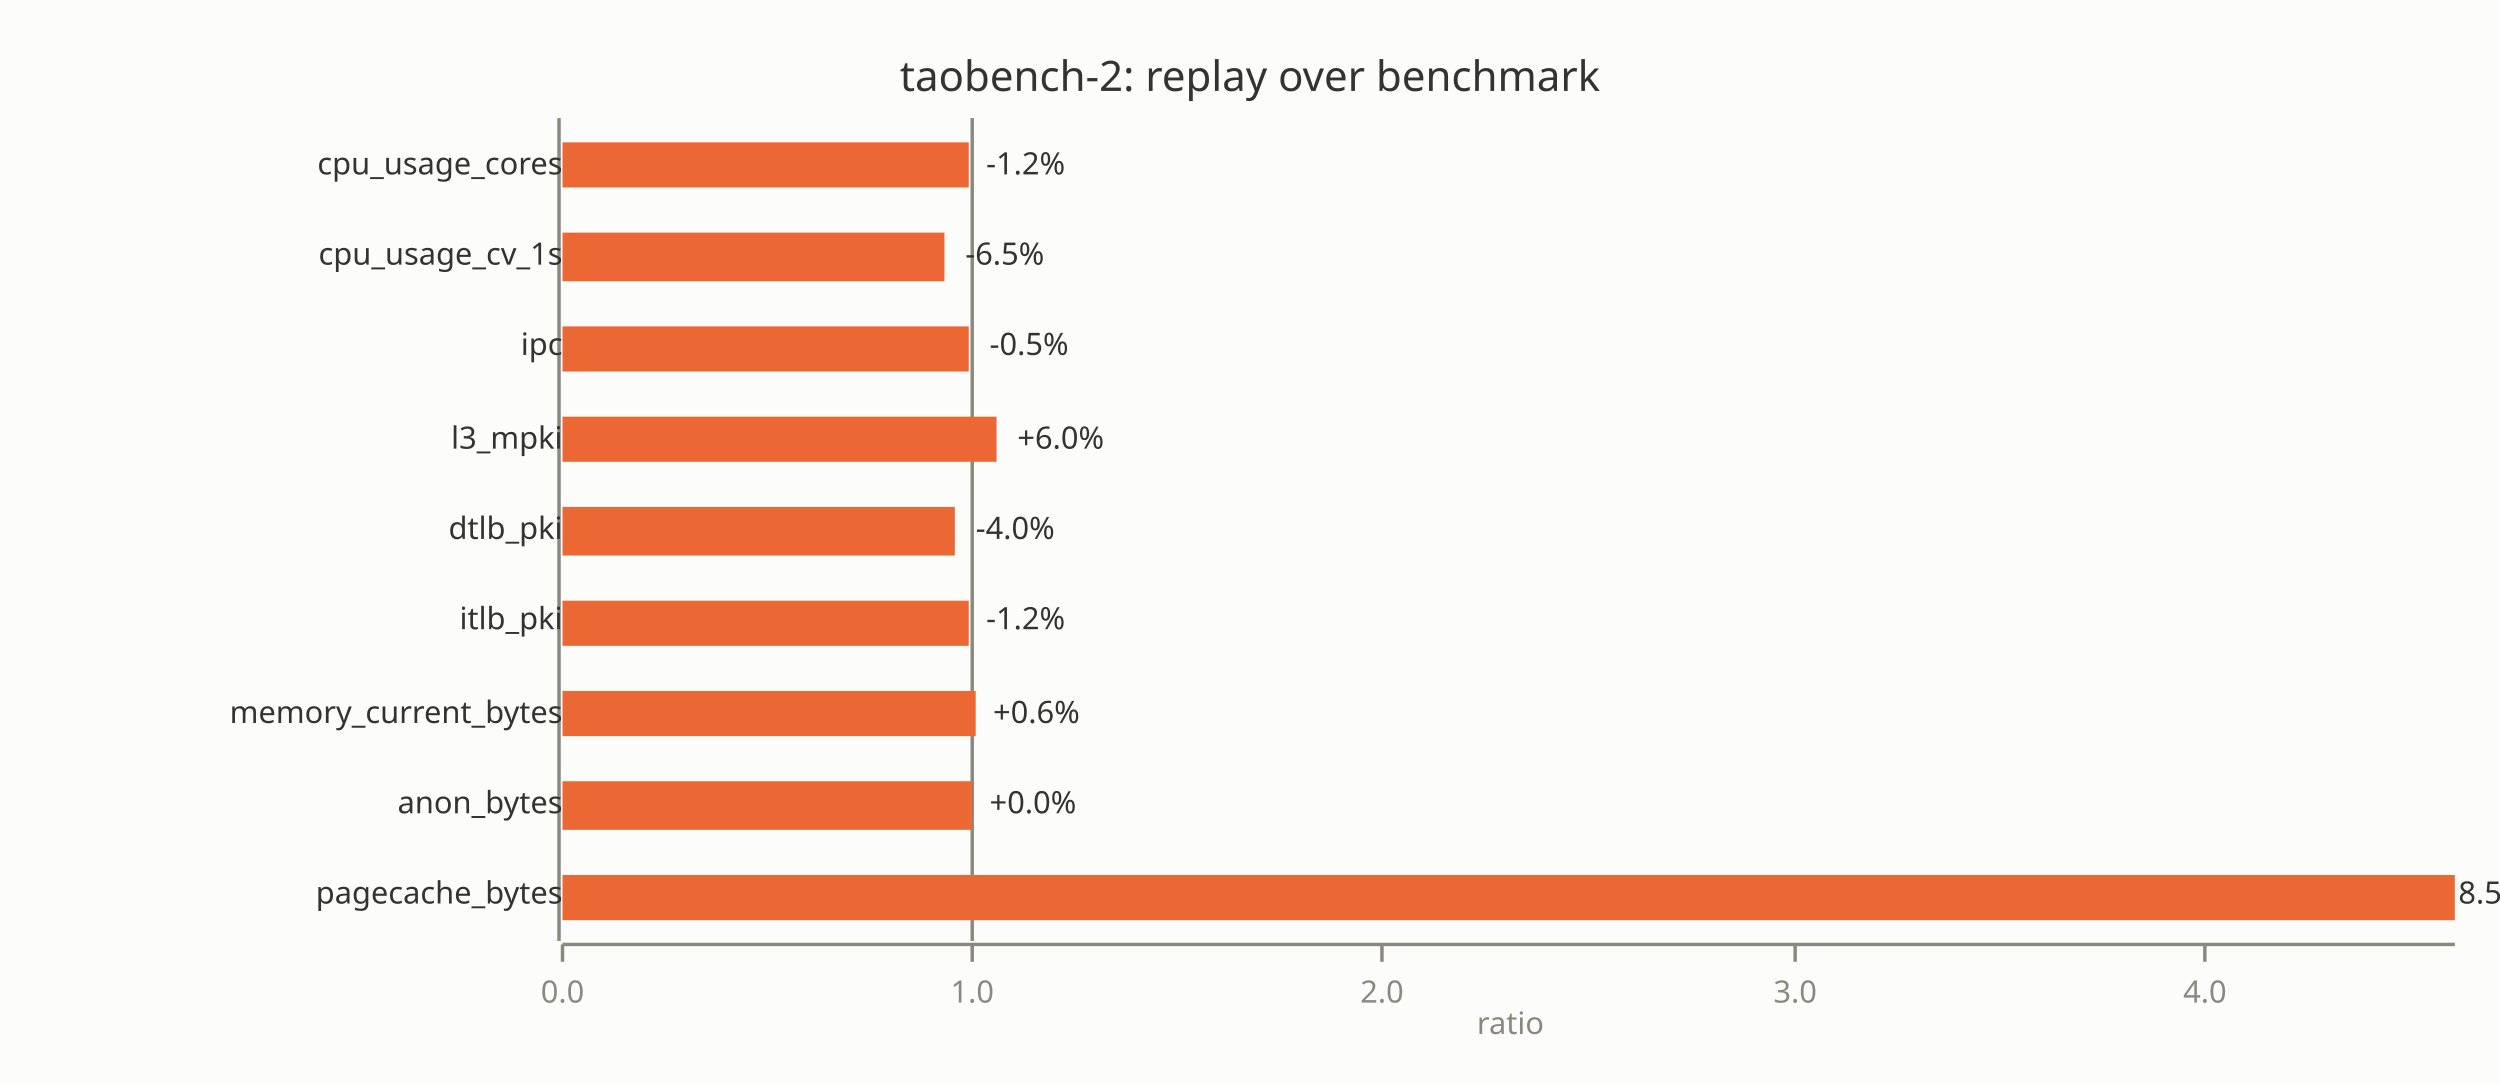
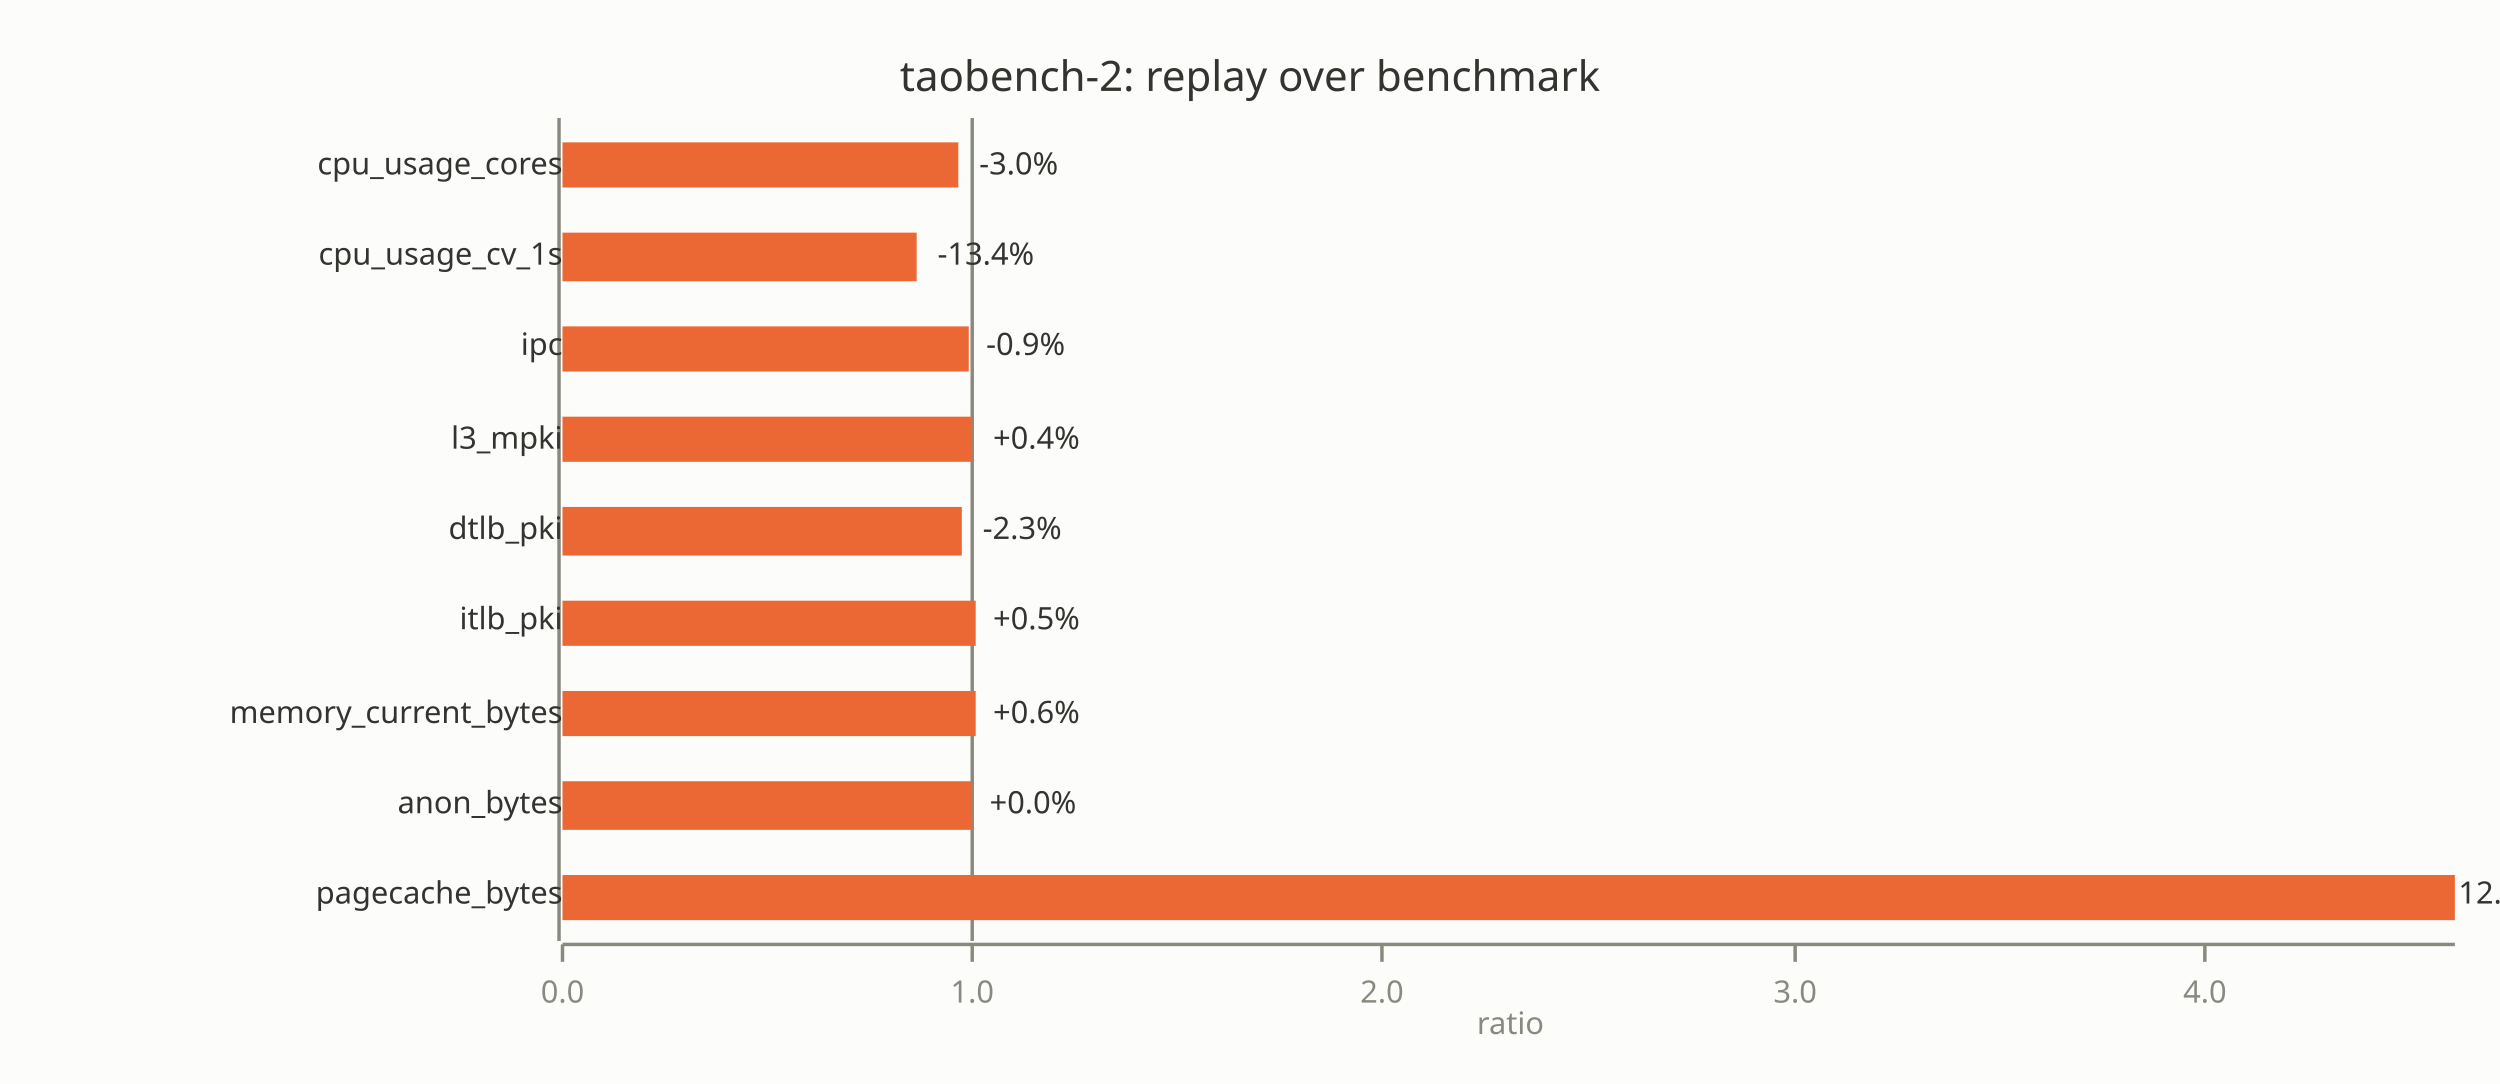
<svg xmlns="http://www.w3.org/2000/svg" width="720" height="312" viewBox="0 0 720 312">
  <rect x="0" y="0" width="720" height="312" opacity="1" fill="#FCFCFB" stroke="none" />
  <text x="360" y="17" dy="0.76em" text-anchor="middle" font-family="sans-serif" font-size="12.097" opacity="1" fill="#333330">
taobench-2: replay over benchmark
</text>
  <text x="435" y="300" dy="-0.5ex" text-anchor="middle" font-family="sans-serif" font-size="8.871" opacity="1" fill="#8A8980">
ratio
</text>
  <polyline fill="none" opacity="1" stroke="#8A8980" stroke-width="1" points="161,34 161,271 " />
  <polyline fill="none" opacity="1" stroke="#8A8980" stroke-width="1" points="162,272 707,272 " />
  <text x="162" y="282" dy="0.76em" text-anchor="middle" font-family="sans-serif" font-size="8.871" opacity="1" fill="#8A8980">
0.0
</text>
  <polyline fill="none" opacity="1" stroke="#8A8980" stroke-width="1" points="162,272 162,277 " />
  <text x="280" y="282" dy="0.76em" text-anchor="middle" font-family="sans-serif" font-size="8.871" opacity="1" fill="#8A8980">
1.0
</text>
  <polyline fill="none" opacity="1" stroke="#8A8980" stroke-width="1" points="280,272 280,277 " />
  <text x="398" y="282" dy="0.76em" text-anchor="middle" font-family="sans-serif" font-size="8.871" opacity="1" fill="#8A8980">
2.0
</text>
  <polyline fill="none" opacity="1" stroke="#8A8980" stroke-width="1" points="398,272 398,277 " />
  <text x="517" y="282" dy="0.76em" text-anchor="middle" font-family="sans-serif" font-size="8.871" opacity="1" fill="#8A8980">
3.0
</text>
  <polyline fill="none" opacity="1" stroke="#8A8980" stroke-width="1" points="517,272 517,277 " />
  <text x="635" y="282" dy="0.76em" text-anchor="middle" font-family="sans-serif" font-size="8.871" opacity="1" fill="#8A8980">
4.0
</text>
  <polyline fill="none" opacity="1" stroke="#8A8980" stroke-width="1" points="635,272 635,277 " />
  <polyline fill="none" opacity="1" stroke="#8A8980" stroke-width="1" points="280,271 280,34 " />
-   <rect x="162" y="41" width="117" height="13" opacity="1" fill="#EB6834" stroke="none" />
+   <rect x="162" y="41" width="114" height="13" opacity="1" fill="#EB6834" stroke="none" />
  <text x="162" y="48" dy="0.5ex" text-anchor="end" font-family="sans-serif" font-size="8.871" opacity="1" fill="#333330">
cpu_usage_cores
</text>
-   <text x="284" y="48" dy="0.5ex" text-anchor="start" font-family="sans-serif" font-size="8.871" opacity="1" fill="#333330">
- -1.2%
+   <text x="282" y="48" dy="0.5ex" text-anchor="start" font-family="sans-serif" font-size="8.871" opacity="1" fill="#333330">
+ -3.0%
</text>
-   <rect x="162" y="67" width="110" height="14" opacity="1" fill="#EB6834" stroke="none" />
+   <rect x="162" y="67" width="102" height="14" opacity="1" fill="#EB6834" stroke="none" />
  <text x="162" y="74" dy="0.5ex" text-anchor="end" font-family="sans-serif" font-size="8.871" opacity="1" fill="#333330">
cpu_usage_cv_1s
</text>
-   <text x="278" y="74" dy="0.5ex" text-anchor="start" font-family="sans-serif" font-size="8.871" opacity="1" fill="#333330">
- -6.5%
+   <text x="270" y="74" dy="0.5ex" text-anchor="start" font-family="sans-serif" font-size="8.871" opacity="1" fill="#333330">
+ -13.4%
</text>
  <rect x="162" y="94" width="117" height="13" opacity="1" fill="#EB6834" stroke="none" />
  <text x="162" y="100" dy="0.5ex" text-anchor="end" font-family="sans-serif" font-size="8.871" opacity="1" fill="#333330">
ipc
</text>
-   <text x="285" y="100" dy="0.5ex" text-anchor="start" font-family="sans-serif" font-size="8.871" opacity="1" fill="#333330">
- -0.5%
+   <text x="284" y="100" dy="0.5ex" text-anchor="start" font-family="sans-serif" font-size="8.871" opacity="1" fill="#333330">
+ -0.9%
</text>
-   <rect x="162" y="120" width="125" height="13" opacity="1" fill="#EB6834" stroke="none" />
+   <rect x="162" y="120" width="118" height="13" opacity="1" fill="#EB6834" stroke="none" />
  <text x="162" y="127" dy="0.5ex" text-anchor="end" font-family="sans-serif" font-size="8.871" opacity="1" fill="#333330">
l3_mpki
</text>
-   <text x="293" y="127" dy="0.5ex" text-anchor="start" font-family="sans-serif" font-size="8.871" opacity="1" fill="#333330">
- +6.0%
+   <text x="286" y="127" dy="0.5ex" text-anchor="start" font-family="sans-serif" font-size="8.871" opacity="1" fill="#333330">
+ +0.4%
</text>
-   <rect x="162" y="146" width="113" height="14" opacity="1" fill="#EB6834" stroke="none" />
+   <rect x="162" y="146" width="115" height="14" opacity="1" fill="#EB6834" stroke="none" />
  <text x="162" y="153" dy="0.5ex" text-anchor="end" font-family="sans-serif" font-size="8.871" opacity="1" fill="#333330">
dtlb_pki
</text>
-   <text x="281" y="153" dy="0.5ex" text-anchor="start" font-family="sans-serif" font-size="8.871" opacity="1" fill="#333330">
- -4.0%
+   <text x="283" y="153" dy="0.5ex" text-anchor="start" font-family="sans-serif" font-size="8.871" opacity="1" fill="#333330">
+ -2.3%
</text>
-   <rect x="162" y="173" width="117" height="13" opacity="1" fill="#EB6834" stroke="none" />
+   <rect x="162" y="173" width="119" height="13" opacity="1" fill="#EB6834" stroke="none" />
  <text x="162" y="179" dy="0.5ex" text-anchor="end" font-family="sans-serif" font-size="8.871" opacity="1" fill="#333330">
itlb_pki
</text>
-   <text x="284" y="179" dy="0.5ex" text-anchor="start" font-family="sans-serif" font-size="8.871" opacity="1" fill="#333330">
- -1.2%
+   <text x="286" y="179" dy="0.5ex" text-anchor="start" font-family="sans-serif" font-size="8.871" opacity="1" fill="#333330">
+ +0.5%
</text>
  <rect x="162" y="199" width="119" height="13" opacity="1" fill="#EB6834" stroke="none" />
  <text x="162" y="206" dy="0.5ex" text-anchor="end" font-family="sans-serif" font-size="8.871" opacity="1" fill="#333330">
memory_current_bytes
</text>
  <text x="286" y="206" dy="0.5ex" text-anchor="start" font-family="sans-serif" font-size="8.871" opacity="1" fill="#333330">
+0.6%
</text>
  <rect x="162" y="225" width="118" height="14" opacity="1" fill="#EB6834" stroke="none" />
  <text x="162" y="232" dy="0.5ex" text-anchor="end" font-family="sans-serif" font-size="8.871" opacity="1" fill="#333330">
anon_bytes
</text>
  <text x="285" y="232" dy="0.5ex" text-anchor="start" font-family="sans-serif" font-size="8.871" opacity="1" fill="#333330">
+0.0%
</text>
  <rect x="162" y="252" width="545" height="13" opacity="1" fill="#EB6834" stroke="none" />
  <text x="162" y="258" dy="0.5ex" text-anchor="end" font-family="sans-serif" font-size="8.871" opacity="1" fill="#333330">
pagecache_bytes
</text>
  <text x="708" y="258" dy="0.5ex" text-anchor="start" font-family="sans-serif" font-size="8.871" opacity="1" fill="#333330">
- 8.55x
+ 12.28x
</text>
</svg>
